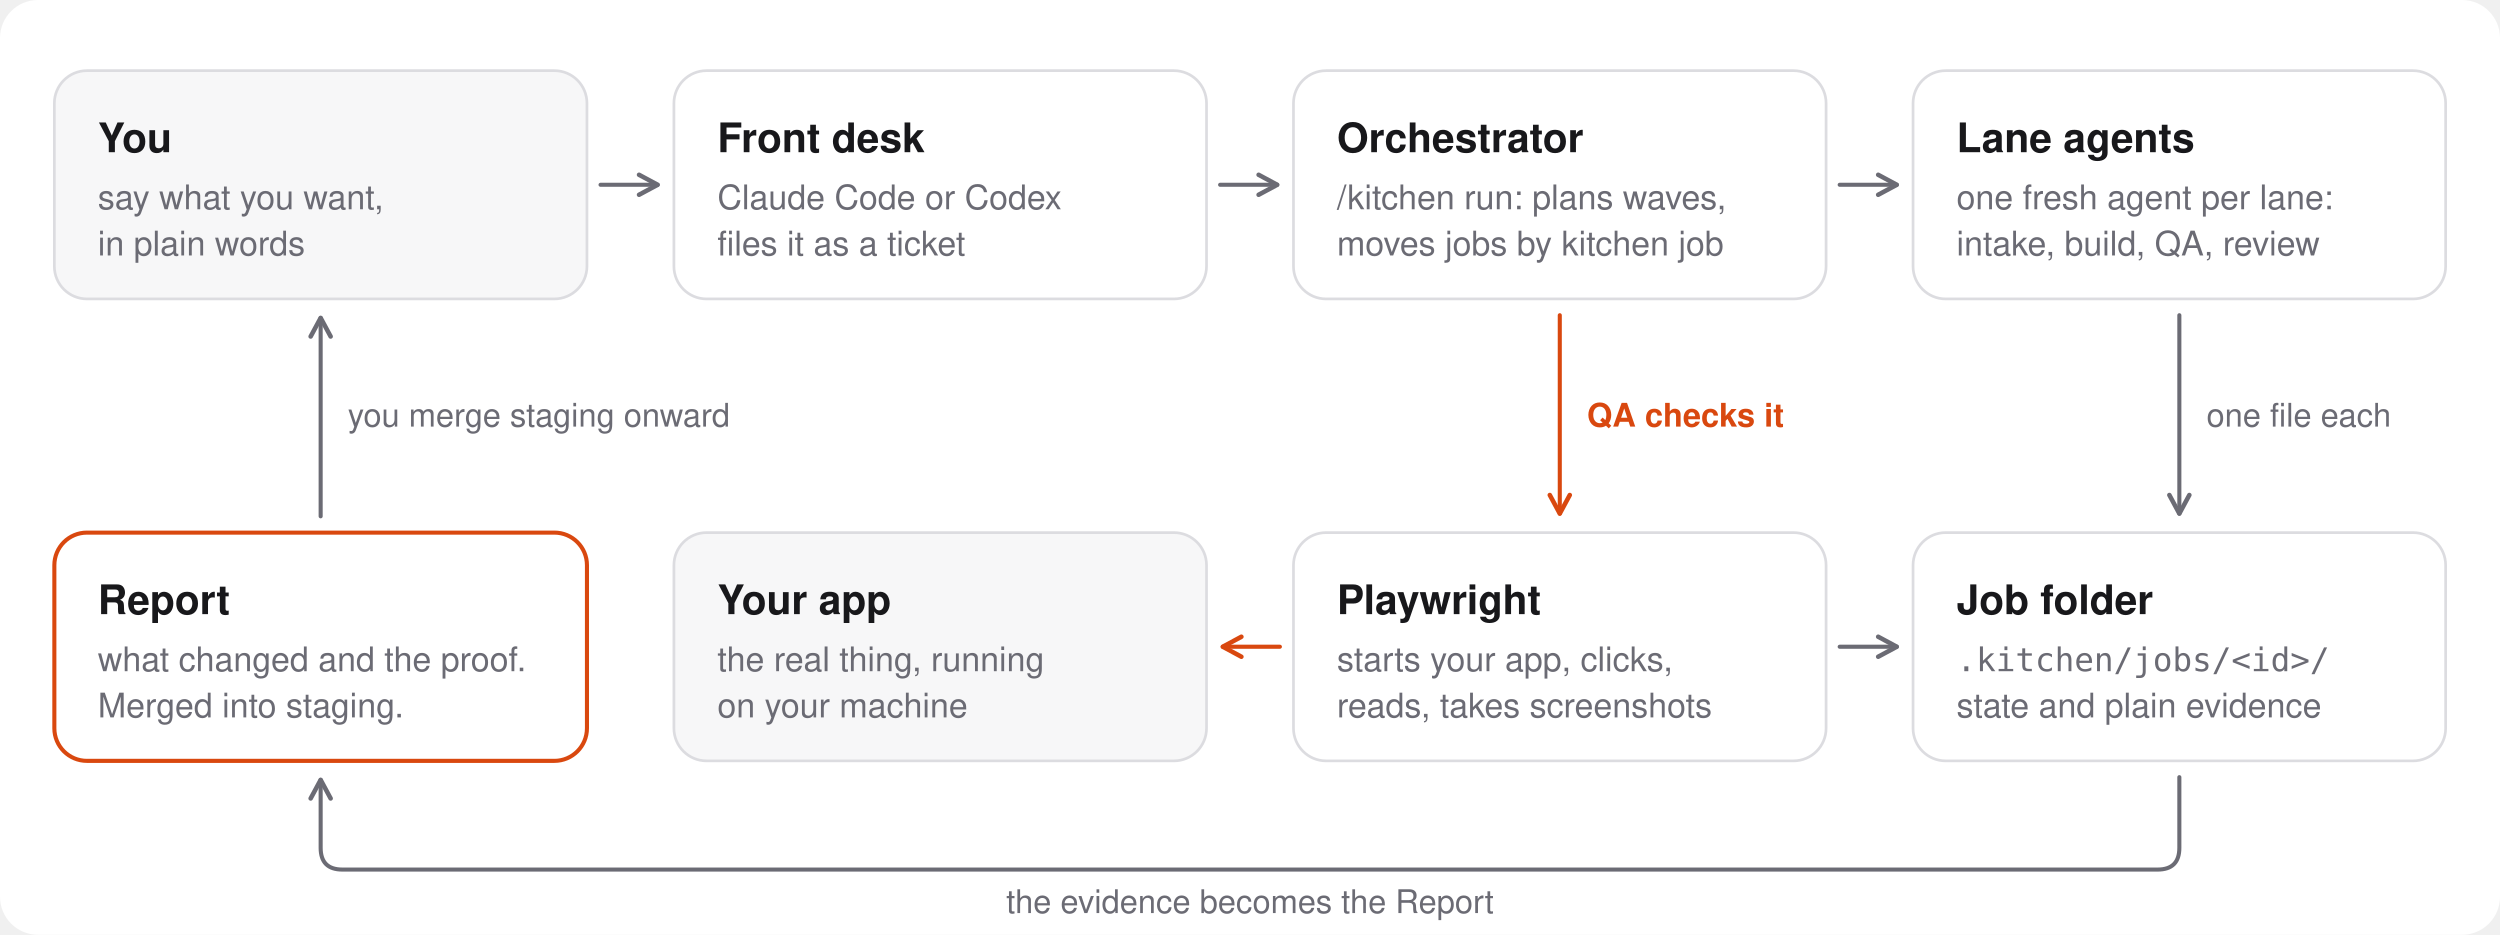
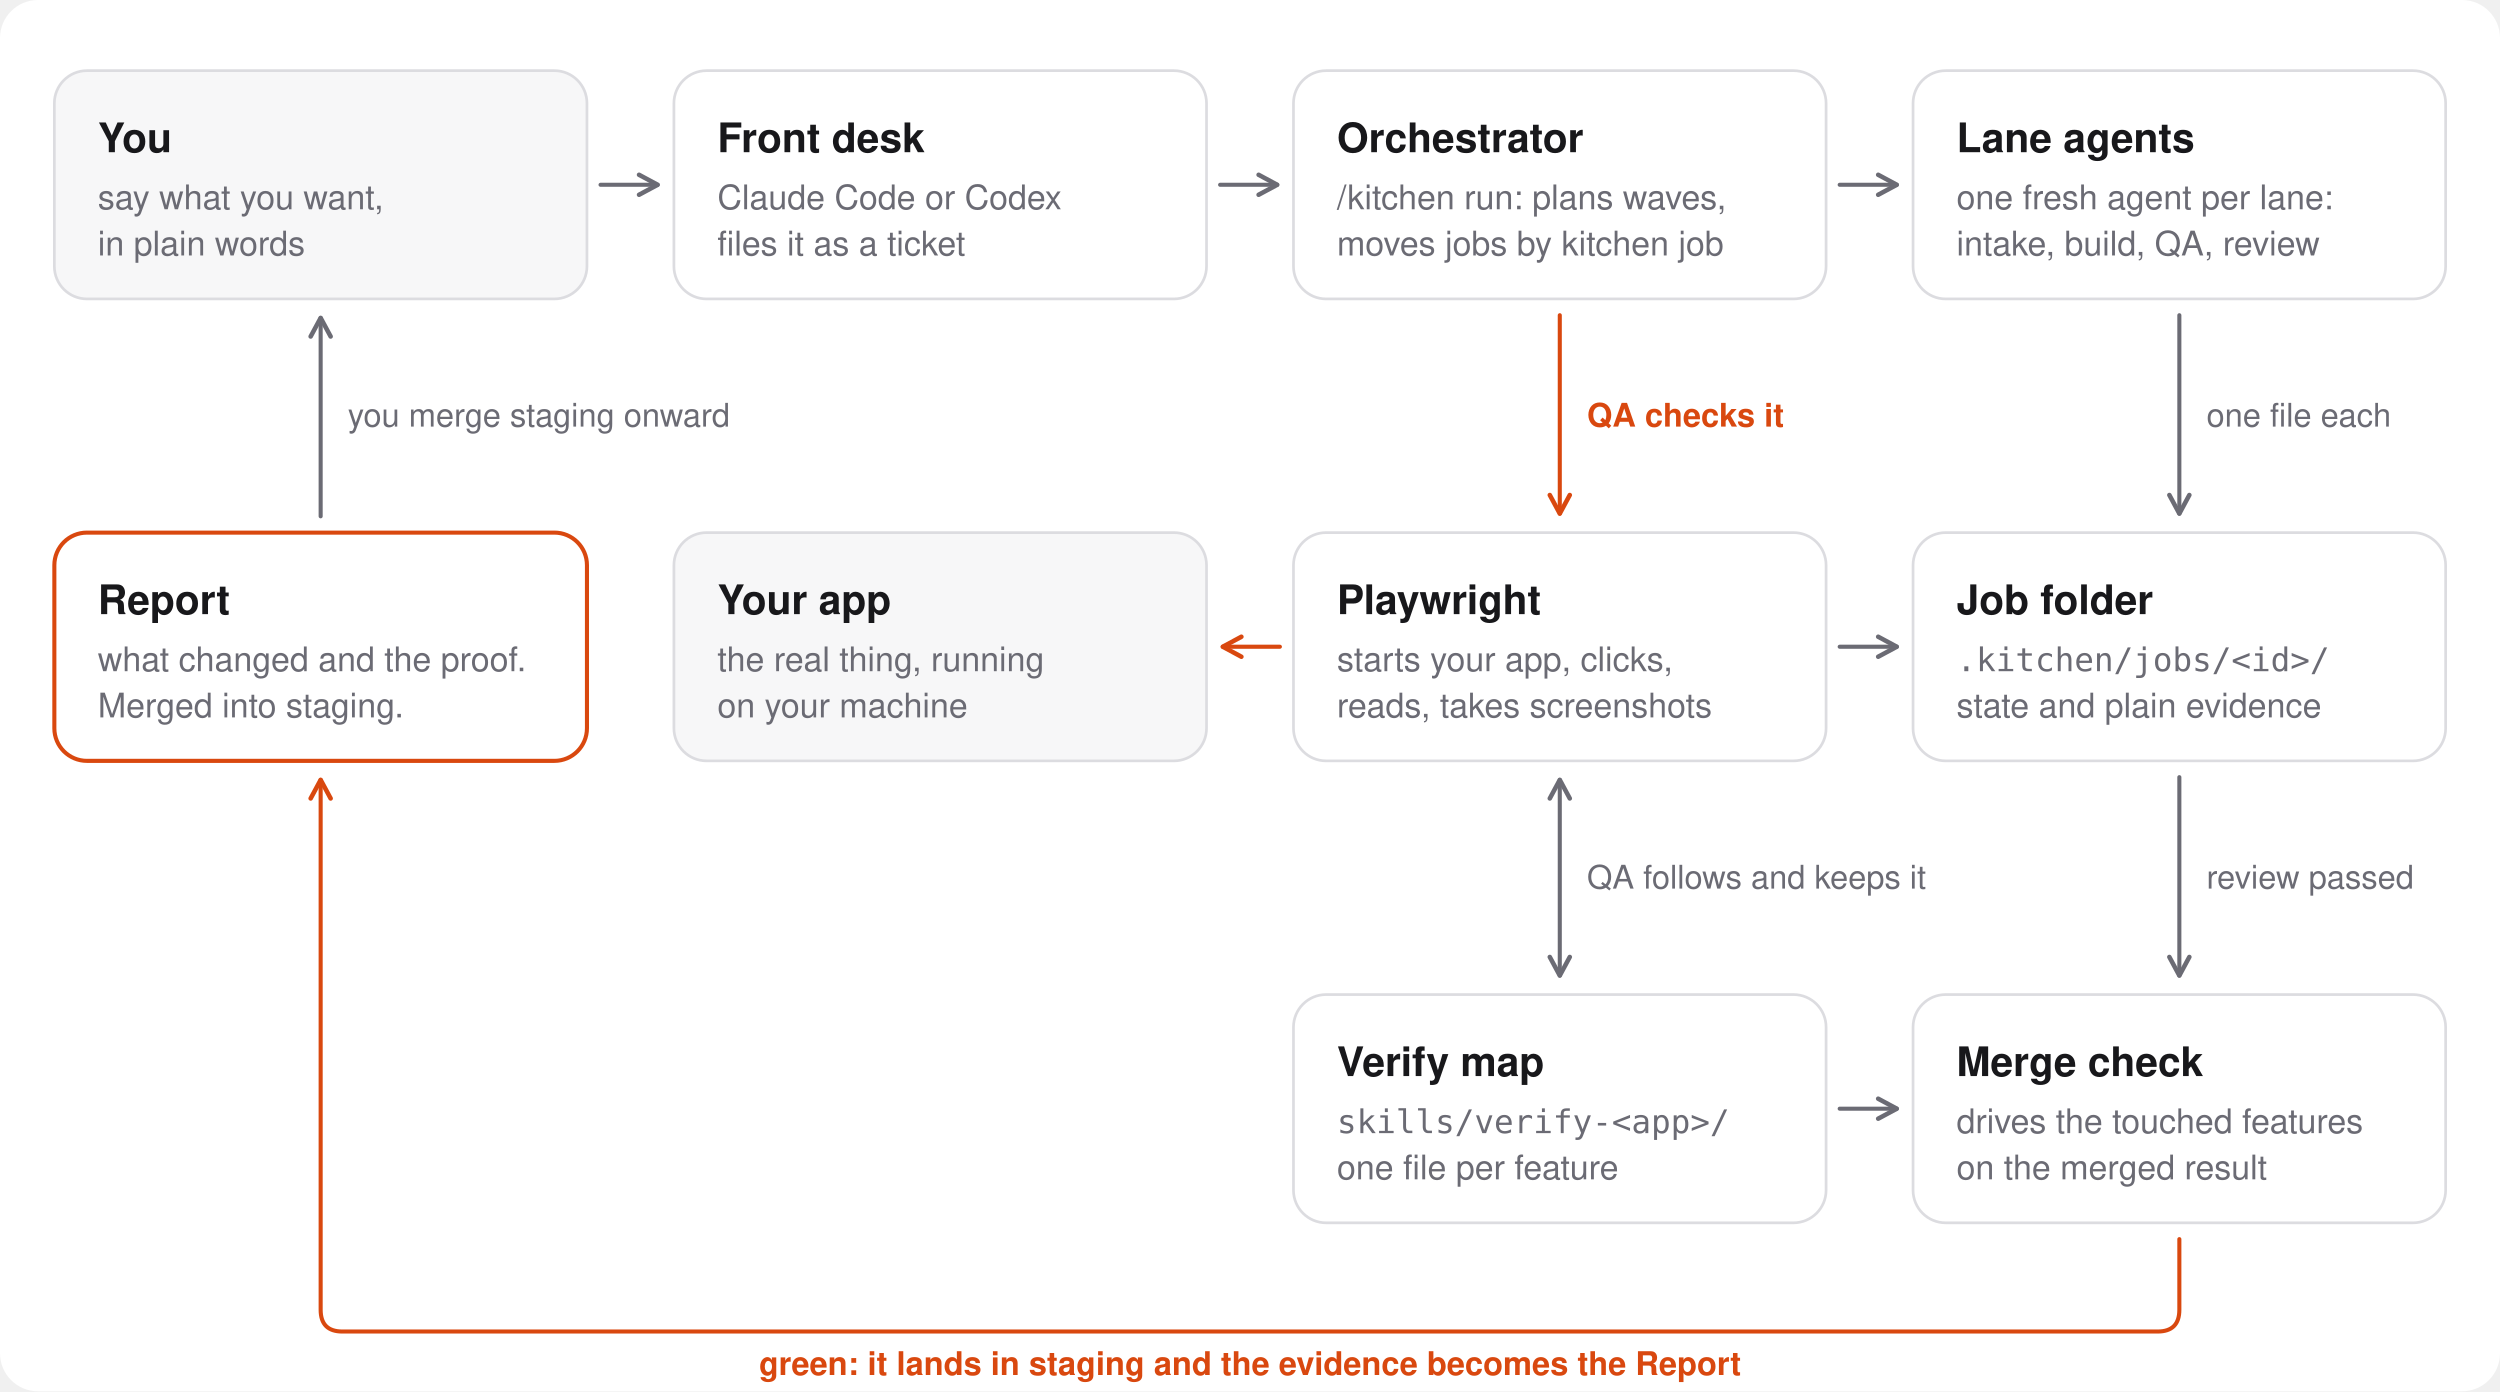
- <svg xmlns="http://www.w3.org/2000/svg" viewBox="0 0 920 344" width="920" height="344" role="img" aria-label="How Kitchen works: you tell Claude Code or Codex what you want; the runner moves the job; one fresh worker per step writes into the job folder; the runner proves the work by driving your app through the Toolkit; you read the Report and merge.">
+ <svg xmlns="http://www.w3.org/2000/svg" viewBox="0 0 920 512" width="920" height="512" role="img" aria-label="How Kitchen works: you tell Claude Code what you want and it files a ticket; the orchestrator session plans waves and moves each job with kitchen job verbs; one fresh agent per lane (intake, build, QA, review) writes into the job folder; QA drives your app with Playwright, following and keeping the verify map; before a job merges, a merge check drives the features the merge touches on the merged result; green lands in staging with its Report, and you merge staging onward.">
  <defs>
    <marker id="hm" viewBox="0 0 10 10" refX="8" refY="5" markerWidth="7" markerHeight="7" orient="auto-start-reverse">
      <path d="M1.5,1.5L8,5L1.5,8.5" fill="none" stroke="#6b6b74" stroke-width="1.6" stroke-linecap="round" stroke-linejoin="round" />
    </marker>
    <marker id="ha" viewBox="0 0 10 10" refX="8" refY="5" markerWidth="7" markerHeight="7" orient="auto-start-reverse">
      <path d="M1.5,1.5L8,5L1.5,8.5" fill="none" stroke="#d9480f" stroke-width="1.6" stroke-linecap="round" stroke-linejoin="round" />
    </marker>
  </defs>
  <style>text{font-family:-apple-system,BlinkMacSystemFont,"Segoe UI","Helvetica Neue",Helvetica,Arial,sans-serif}.t{font-size:15px;font-weight:600;fill:#18181b}.s{font-size:12.5px;fill:#6b6b74}.m{font-size:12px;fill:#6b6b74;font-family:"SF Mono",ui-monospace,Menlo,Consolas,monospace}.l{font-size:12px;fill:#6b6b74}.la{font-size:12px;fill:#d9480f;font-weight:600}</style>
-   <rect width="920" height="344" rx="14" fill="#ffffff" />
+   <rect width="920" height="512" rx="14" fill="#ffffff" />
  <g>
    <rect x="20" y="26" width="196" height="84" rx="12" fill="#f7f7f8" stroke="#dcdce0" stroke-width="1" />
    <text x="36" y="56" class="t">You</text>
    <text x="36" y="77" class="s">say what you want,</text>
    <text x="36" y="94" class="s">in plain words</text>
  </g>
  <g>
    <rect x="248" y="26" width="196" height="84" rx="12" fill="#ffffff" stroke="#dcdce0" stroke-width="1" />
    <text x="264" y="56" class="t">Front desk</text>
    <text x="264" y="77" class="s">Claude Code or Codex</text>
    <text x="264" y="94" class="s">files it as a ticket</text>
  </g>
  <g>
    <rect x="476" y="26" width="196" height="84" rx="12" fill="#ffffff" stroke="#dcdce0" stroke-width="1" />
    <text x="492" y="56" class="t">Orchestrator</text>
    <text x="492" y="77" class="s">/kitchen run: plans waves,</text>
    <text x="492" y="94" class="s">moves jobs by kitchen job</text>
  </g>
  <g>
    <rect x="704" y="26" width="196" height="84" rx="12" fill="#ffffff" stroke="#dcdce0" stroke-width="1" />
    <text x="720" y="56" class="t">Lane agents</text>
    <text x="720" y="77" class="s">one fresh agent per lane:</text>
    <text x="720" y="94" class="s">intake, build, QA, review</text>
  </g>
  <g>
    <rect x="20" y="196" width="196" height="84" rx="12" fill="#ffffff" stroke="#d9480f" stroke-width="1.5" />
    <text x="36" y="226" class="t">Report</text>
    <text x="36" y="247" class="s">what changed and the proof.</text>
    <text x="36" y="264" class="s">Merged into staging.</text>
  </g>
  <g>
    <rect x="248" y="196" width="196" height="84" rx="12" fill="#f7f7f8" stroke="#dcdce0" stroke-width="1" />
    <text x="264" y="226" class="t">Your app</text>
    <text x="264" y="247" class="s">the real thing, running</text>
    <text x="264" y="264" class="s">on your machine</text>
  </g>
  <g>
    <rect x="476" y="196" width="196" height="84" rx="12" fill="#ffffff" stroke="#dcdce0" stroke-width="1" />
    <text x="492" y="226" class="t">Playwright</text>
    <text x="492" y="247" class="s">starts your app, clicks,</text>
    <text x="492" y="264" class="s">reads, takes screenshots</text>
  </g>
  <g>
    <rect x="704" y="196" width="196" height="84" rx="12" fill="#ffffff" stroke="#dcdce0" stroke-width="1" />
    <text x="720" y="226" class="t">Job folder</text>
    <text x="720" y="247" class="m">.kitchen/jobs/&lt;id&gt;/</text>
    <text x="720" y="264" class="s">state and plain evidence</text>
  </g>
+   <g>
+     <rect x="476" y="366" width="196" height="84" rx="12" fill="#ffffff" stroke="#dcdce0" stroke-width="1" />
+     <text x="492" y="396" class="t">Verify map</text>
+     <text x="492" y="417" class="m">skills/verify-&lt;app&gt;/</text>
+     <text x="492" y="434" class="s">one file per feature</text>
+   </g>
+   <g>
+     <rect x="704" y="366" width="196" height="84" rx="12" fill="#ffffff" stroke="#dcdce0" stroke-width="1" />
+     <text x="720" y="396" class="t">Merge check</text>
+     <text x="720" y="417" class="s">drives the touched features</text>
+     <text x="720" y="434" class="s">on the merged result</text>
+   </g>
  <path d="M221,68H242" fill="none" stroke="#6b6b74" stroke-width="1.5" stroke-linecap="round" stroke-linejoin="round" marker-end="url(#hm)" />
  <path d="M449,68H470" fill="none" stroke="#6b6b74" stroke-width="1.5" stroke-linecap="round" stroke-linejoin="round" marker-end="url(#hm)" />
  <path d="M677,68H698" fill="none" stroke="#6b6b74" stroke-width="1.5" stroke-linecap="round" stroke-linejoin="round" marker-end="url(#hm)" />
  <path d="M574,116V189" fill="none" stroke="#d9480f" stroke-width="1.5" stroke-linecap="round" stroke-linejoin="round" marker-end="url(#ha)" />
  <text x="584" y="157" class="la">QA checks it</text>
  <path d="M471,238H450" fill="none" stroke="#d9480f" stroke-width="1.5" stroke-linecap="round" stroke-linejoin="round" marker-end="url(#ha)" />
  <path d="M677,238H698" fill="none" stroke="#6b6b74" stroke-width="1.5" stroke-linecap="round" stroke-linejoin="round" marker-end="url(#hm)" />
  <path d="M802,116V189" fill="none" stroke="#6b6b74" stroke-width="1.5" stroke-linecap="round" stroke-linejoin="round" marker-end="url(#hm)" />
  <text x="812" y="157" class="l">one file each</text>
-   <path d="M802,286V312Q802,320 794,320H126Q118,320 118,312V287" fill="none" stroke="#6b6b74" stroke-width="1.5" stroke-linecap="round" stroke-linejoin="round" marker-end="url(#hm)" />
-   <text x="460" y="336" text-anchor="middle" class="l">the evidence becomes the Report</text>
+   <path d="M574,287V359" fill="none" stroke="#6b6b74" stroke-width="1.5" stroke-linecap="round" stroke-linejoin="round" marker-start="url(#hm)" marker-end="url(#hm)" />
+   <text x="584" y="327" class="l">QA follows and keeps it</text>
+   <path d="M802,286V359" fill="none" stroke="#6b6b74" stroke-width="1.5" stroke-linecap="round" stroke-linejoin="round" marker-end="url(#hm)" />
+   <text x="812" y="327" class="l">review passed</text>
+   <path d="M677,408H698" fill="none" stroke="#6b6b74" stroke-width="1.5" stroke-linecap="round" stroke-linejoin="round" marker-end="url(#hm)" />
+   <path d="M802,456V482Q802,490 794,490H126Q118,490 118,482V287" fill="none" stroke="#d9480f" stroke-width="1.5" stroke-linecap="round" stroke-linejoin="round" marker-end="url(#ha)" />
+   <text x="460" y="506" text-anchor="middle" class="la">green: it lands in staging and the evidence becomes the Report</text>
  <path d="M118,190V117" fill="none" stroke="#6b6b74" stroke-width="1.5" stroke-linecap="round" stroke-linejoin="round" marker-end="url(#hm)" />
  <text x="128" y="157" class="l">you merge staging onward</text>
</svg>
